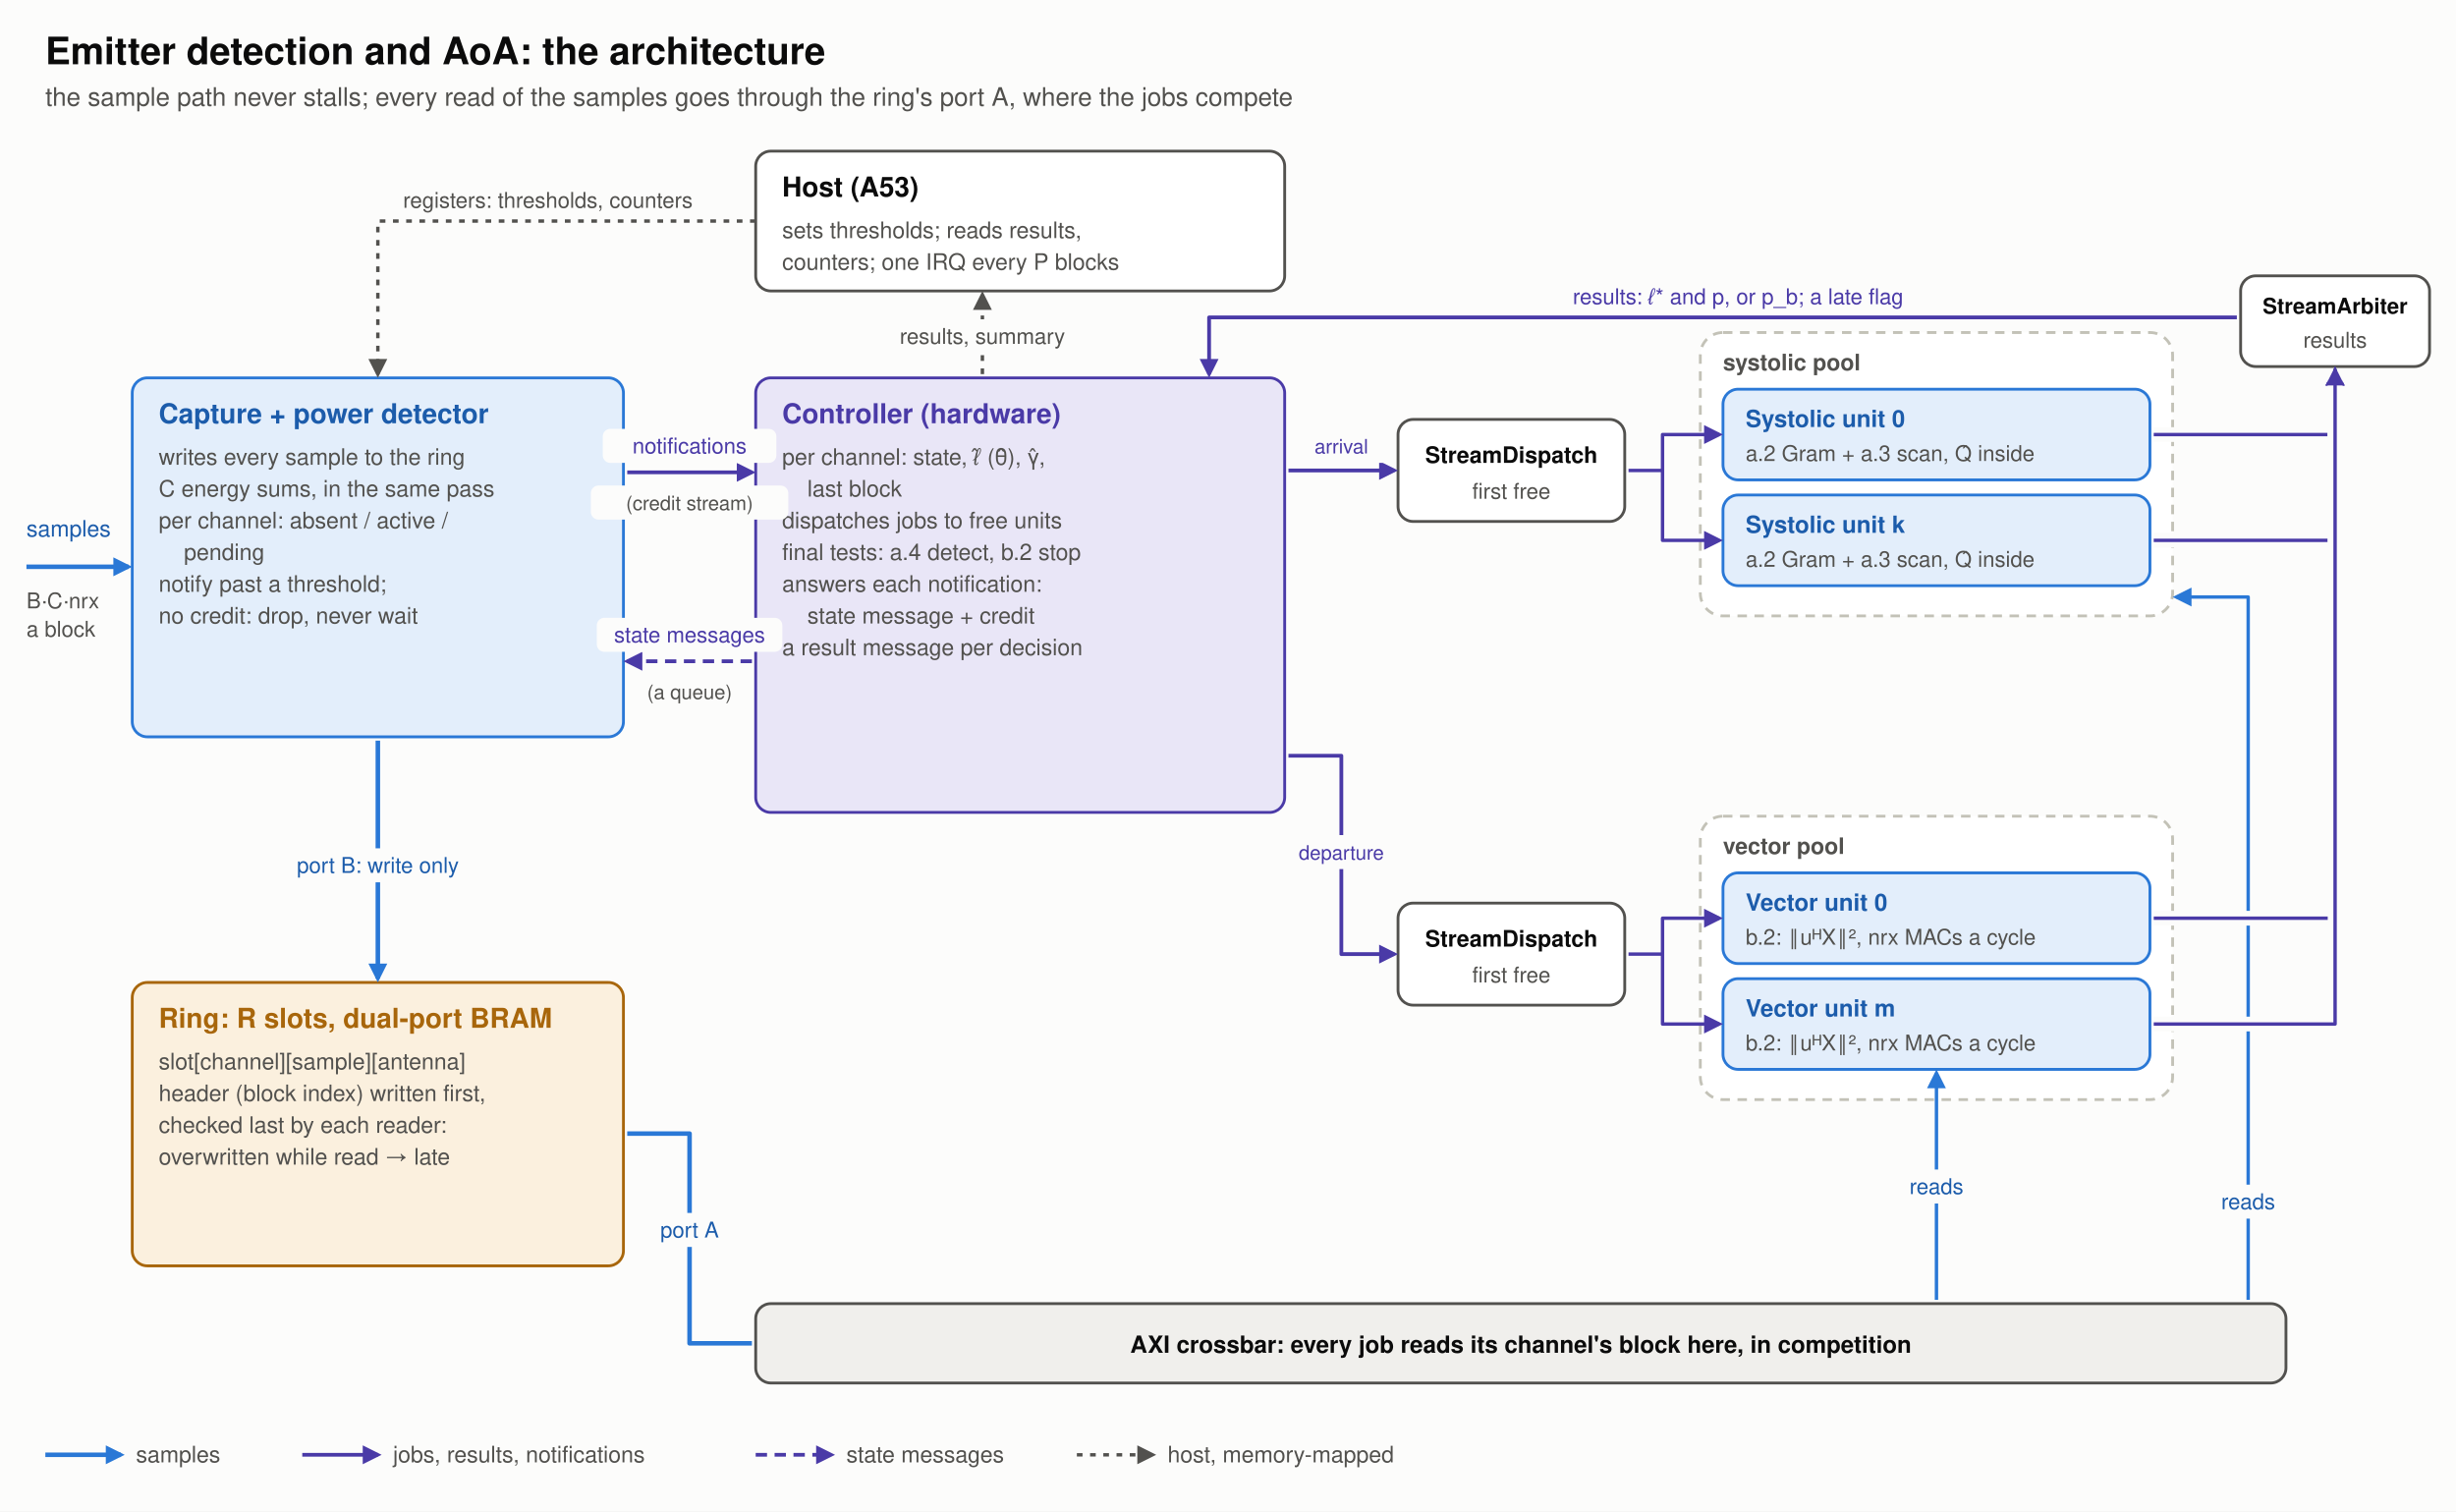
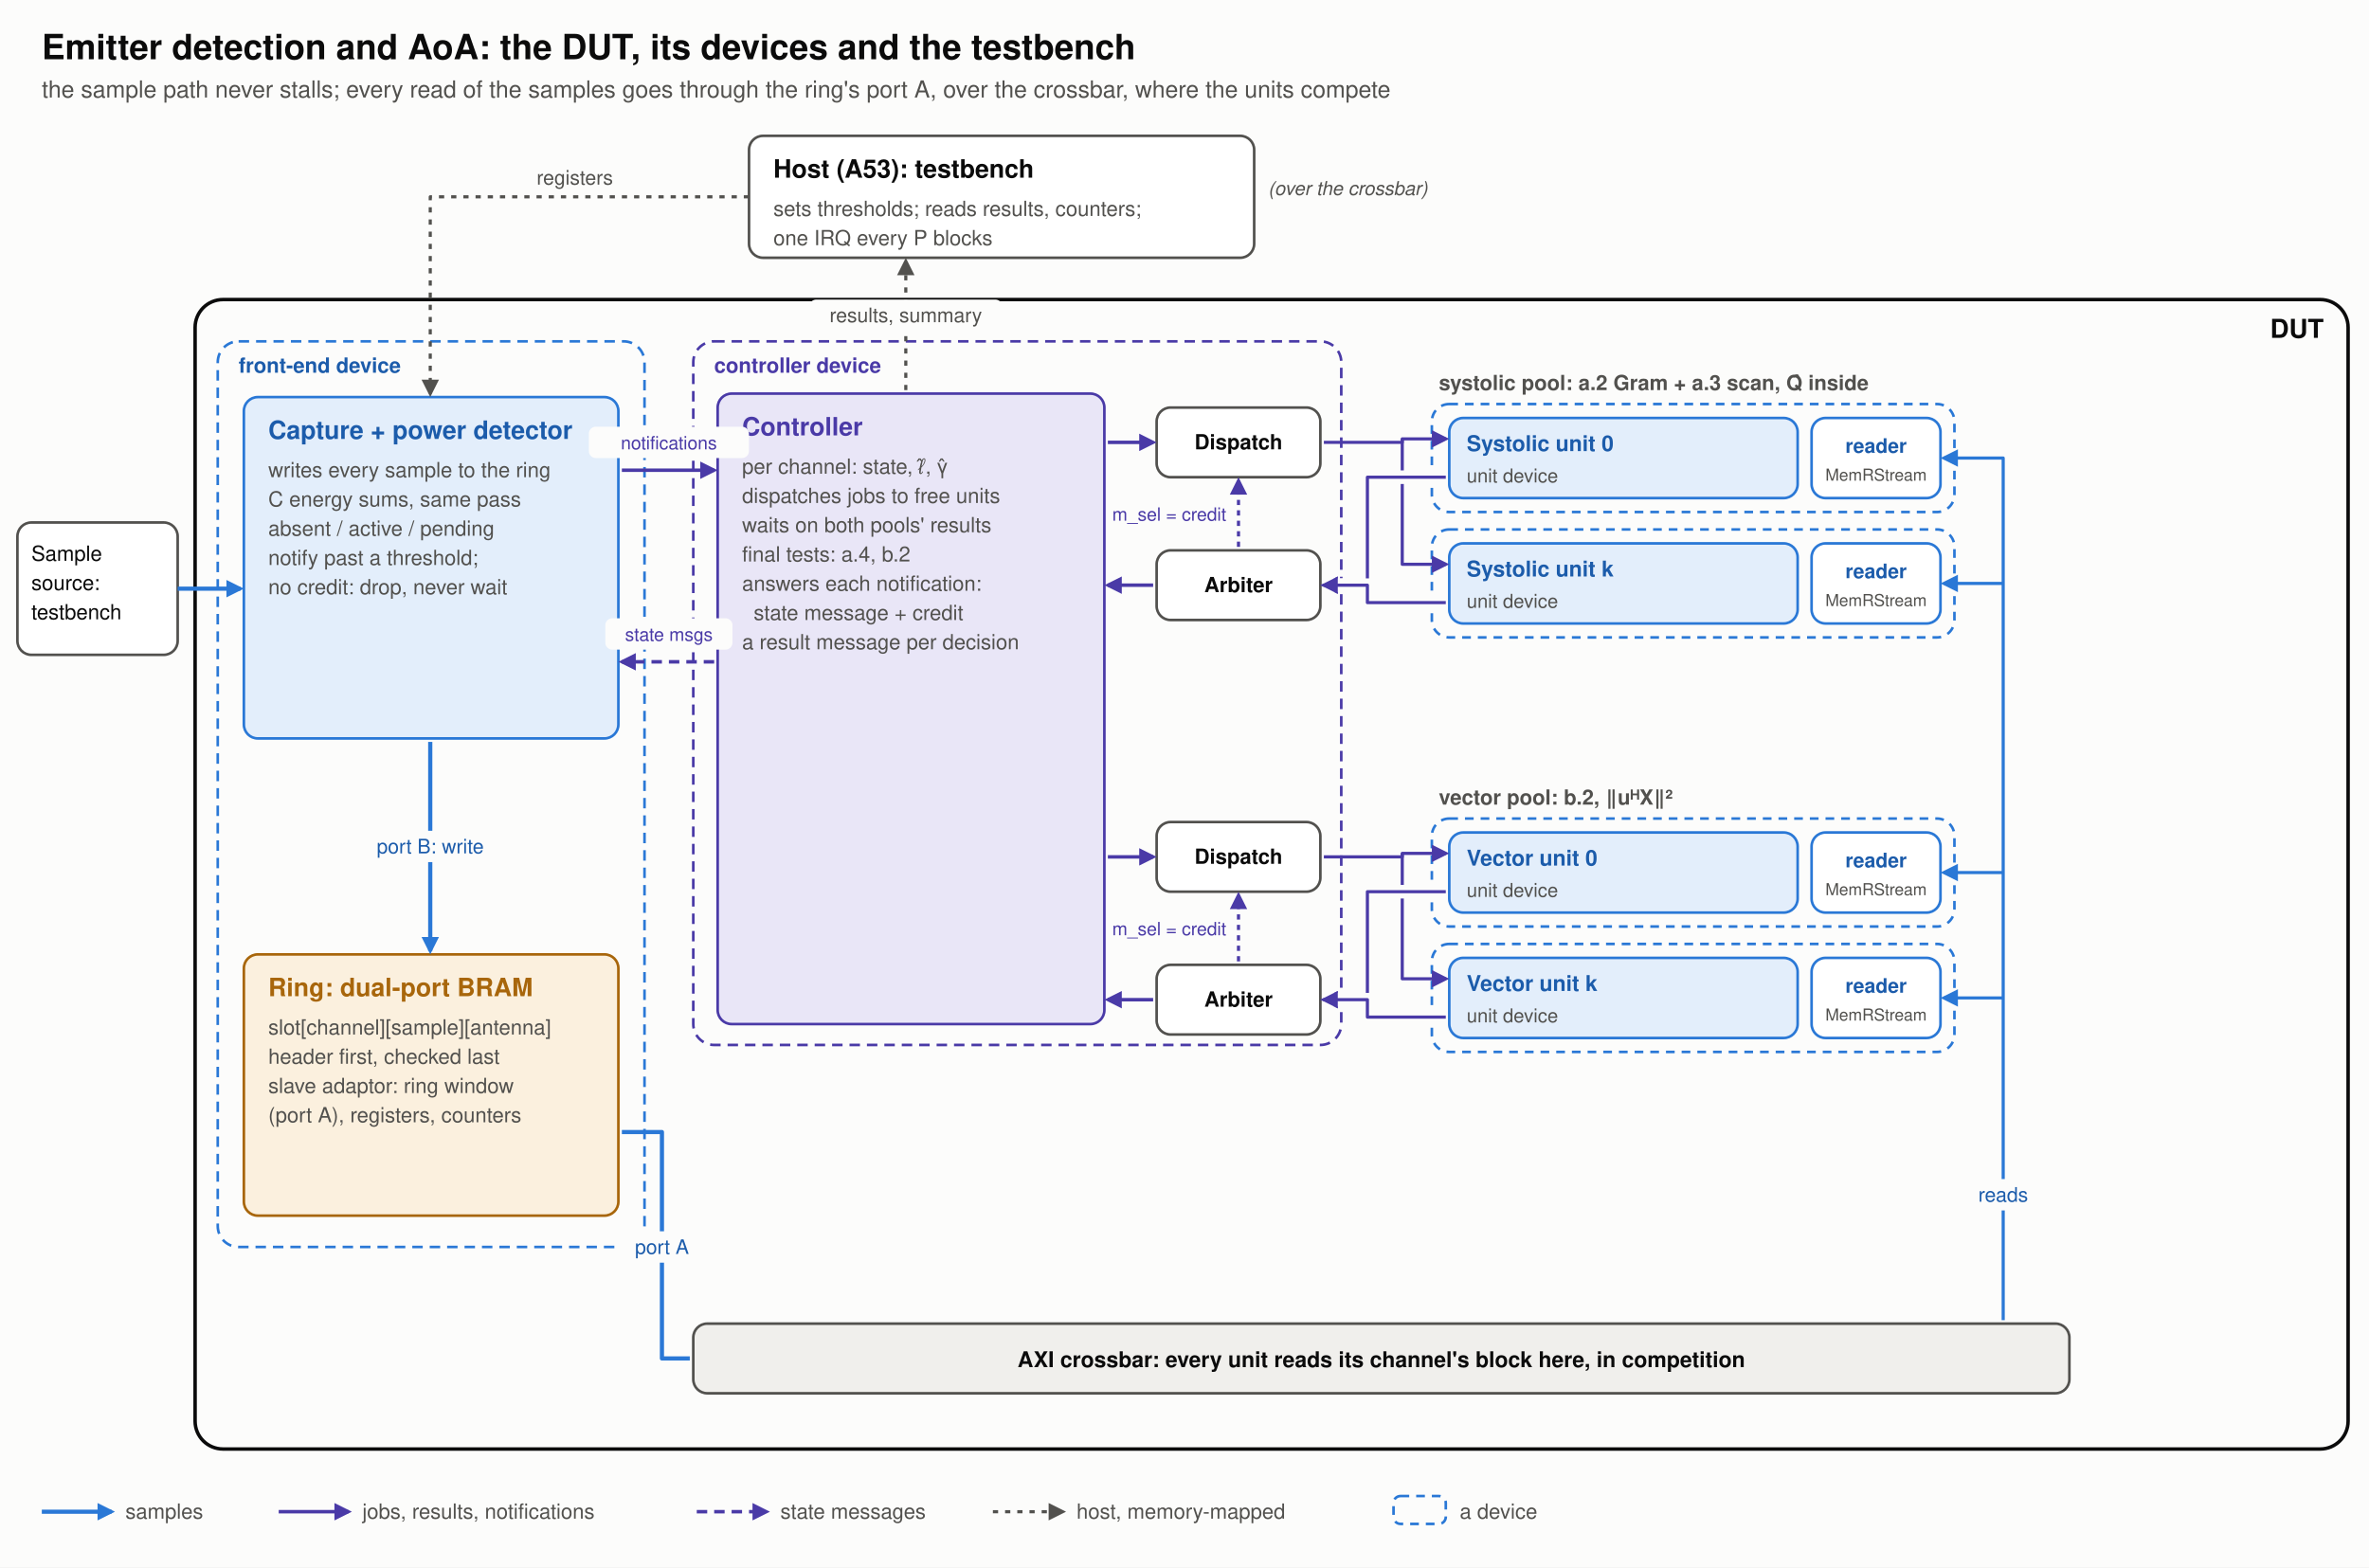
- <svg xmlns="http://www.w3.org/2000/svg" width="1300" height="800" viewBox="0 0 1300 800">
+ <svg xmlns="http://www.w3.org/2000/svg" width="1360" height="900" viewBox="0 0 1360 900">
  <defs>
    <marker id="ah2a78d6" viewBox="0 0 10 10" refX="8" refY="5" markerWidth="10" markerHeight="10" markerUnits="userSpaceOnUse" orient="auto-start-reverse">
      <path d="M0,0 L10,5 L0,10 z" fill="#2a78d6" />
    </marker>
    <marker id="ah4a3aa7" viewBox="0 0 10 10" refX="8" refY="5" markerWidth="10" markerHeight="10" markerUnits="userSpaceOnUse" orient="auto-start-reverse">
      <path d="M0,0 L10,5 L0,10 z" fill="#4a3aa7" />
    </marker>
    <marker id="ah52514e" viewBox="0 0 10 10" refX="8" refY="5" markerWidth="10" markerHeight="10" markerUnits="userSpaceOnUse" orient="auto-start-reverse">
      <path d="M0,0 L10,5 L0,10 z" fill="#52514e" />
    </marker>
  </defs>
-   <rect width="1300" height="800" fill="#fcfcfb" />
-   <text x="24" y="34" xml:space="preserve" font-family="Helvetica, Arial, 'DejaVu Sans', sans-serif" font-size="20" font-weight="bold" text-anchor="start" fill="#0b0b0b">Emitter detection and AoA: the architecture</text>
-   <text x="24" y="56" xml:space="preserve" font-family="Helvetica, Arial, 'DejaVu Sans', sans-serif" font-size="13.5" font-weight="normal" text-anchor="start" fill="#52514e">the sample path never stalls; every read of the samples goes through the ring's port A, where the jobs compete</text>
-   <rect x="400" y="80" width="280" height="74" rx="8" fill="#ffffff" stroke="#52514e" stroke-width="1.5" />
-   <text x="414" y="104" xml:space="preserve" font-family="Helvetica, Arial, 'DejaVu Sans', sans-serif" font-size="14.5" font-weight="bold" text-anchor="start" fill="#0b0b0b">Host (A53)</text>
-   <text x="414" y="126.0" xml:space="preserve" font-family="Helvetica, Arial, 'DejaVu Sans', sans-serif" font-size="12" font-weight="normal" text-anchor="start" fill="#52514e">sets thresholds; reads results,</text>
-   <text x="414" y="142.8" xml:space="preserve" font-family="Helvetica, Arial, 'DejaVu Sans', sans-serif" font-size="12" font-weight="normal" text-anchor="start" fill="#52514e">counters; one IRQ every P blocks</text>
-   <rect x="70" y="200" width="260" height="190" rx="8" fill="#e3eefb" stroke="#2a78d6" stroke-width="1.5" />
-   <text x="84" y="224" xml:space="preserve" font-family="Helvetica, Arial, 'DejaVu Sans', sans-serif" font-size="14.5" font-weight="bold" text-anchor="start" fill="#1c5cab">Capture + power detector</text>
-   <text x="84" y="246.0" xml:space="preserve" font-family="Helvetica, Arial, 'DejaVu Sans', sans-serif" font-size="12" font-weight="normal" text-anchor="start" fill="#52514e">writes every sample to the ring</text>
-   <text x="84" y="262.8" xml:space="preserve" font-family="Helvetica, Arial, 'DejaVu Sans', sans-serif" font-size="12" font-weight="normal" text-anchor="start" fill="#52514e">C energy sums, in the same pass</text>
-   <text x="84" y="279.6" xml:space="preserve" font-family="Helvetica, Arial, 'DejaVu Sans', sans-serif" font-size="12" font-weight="normal" text-anchor="start" fill="#52514e">per channel: absent / active /</text>
-   <text x="84" y="296.4" xml:space="preserve" font-family="Helvetica, Arial, 'DejaVu Sans', sans-serif" font-size="12" font-weight="normal" text-anchor="start" fill="#52514e">    pending</text>
-   <text x="84" y="313.2" xml:space="preserve" font-family="Helvetica, Arial, 'DejaVu Sans', sans-serif" font-size="12" font-weight="normal" text-anchor="start" fill="#52514e">notify past a threshold;</text>
-   <text x="84" y="330.0" xml:space="preserve" font-family="Helvetica, Arial, 'DejaVu Sans', sans-serif" font-size="12" font-weight="normal" text-anchor="start" fill="#52514e">no credit: drop, never wait</text>
-   <path d="M 14 300 L 68 300" fill="none" stroke="#2a78d6" stroke-width="2.4" marker-end="url(#ah2a78d6)" stroke-linejoin="round" />
-   <text x="14" y="284" xml:space="preserve" font-family="Helvetica, Arial, 'DejaVu Sans', sans-serif" font-size="12" font-weight="normal" text-anchor="start" fill="#1c5cab">samples</text>
-   <text x="14" y="322" xml:space="preserve" font-family="Helvetica, Arial, 'DejaVu Sans', sans-serif" font-size="11.5" font-weight="normal" text-anchor="start" fill="#52514e">B·C·nrx</text>
-   <text x="14" y="337" xml:space="preserve" font-family="Helvetica, Arial, 'DejaVu Sans', sans-serif" font-size="11.5" font-weight="normal" text-anchor="start" fill="#52514e">a block</text>
-   <rect x="70" y="520" width="260" height="150" rx="8" fill="#fbf0de" stroke="#a8660b" stroke-width="1.5" />
-   <text x="84" y="544" xml:space="preserve" font-family="Helvetica, Arial, 'DejaVu Sans', sans-serif" font-size="14.5" font-weight="bold" text-anchor="start" fill="#a8660b">Ring: R slots, dual-port BRAM</text>
-   <text x="84" y="566.0" xml:space="preserve" font-family="Helvetica, Arial, 'DejaVu Sans', sans-serif" font-size="12" font-weight="normal" text-anchor="start" fill="#52514e">slot[channel][sample][antenna]</text>
-   <text x="84" y="582.8" xml:space="preserve" font-family="Helvetica, Arial, 'DejaVu Sans', sans-serif" font-size="12" font-weight="normal" text-anchor="start" fill="#52514e">header (block index) written first,</text>
-   <text x="84" y="599.6" xml:space="preserve" font-family="Helvetica, Arial, 'DejaVu Sans', sans-serif" font-size="12" font-weight="normal" text-anchor="start" fill="#52514e">checked last by each reader:</text>
-   <text x="84" y="616.4" xml:space="preserve" font-family="Helvetica, Arial, 'DejaVu Sans', sans-serif" font-size="12" font-weight="normal" text-anchor="start" fill="#52514e">overwritten while read → late</text>
-   <path d="M 200 392 L 200 518" fill="none" stroke="#2a78d6" stroke-width="2.4" marker-end="url(#ah2a78d6)" stroke-linejoin="round" />
-   <rect x="138.3" y="449" width="123.4" height="18" rx="4" fill="#fcfcfb" stroke="#fcfcfb" stroke-width="0" />
-   <text x="200.0" y="462" xml:space="preserve" font-family="Helvetica, Arial, 'DejaVu Sans', sans-serif" font-size="11.5" font-weight="normal" text-anchor="middle" fill="#1c5cab">port B: write only</text>
-   <rect x="400" y="200" width="280" height="230" rx="8" fill="#e9e6f7" stroke="#4a3aa7" stroke-width="1.5" />
-   <text x="414" y="224" xml:space="preserve" font-family="Helvetica, Arial, 'DejaVu Sans', sans-serif" font-size="14.5" font-weight="bold" text-anchor="start" fill="#4a3aa7">Controller (hardware)</text>
-   <text x="414" y="246.0" xml:space="preserve" font-family="Helvetica, Arial, 'DejaVu Sans', sans-serif" font-size="12" font-weight="normal" text-anchor="start" fill="#52514e">per channel: state, ℓ̂ (θ̂), γ̂,</text>
-   <text x="414" y="262.8" xml:space="preserve" font-family="Helvetica, Arial, 'DejaVu Sans', sans-serif" font-size="12" font-weight="normal" text-anchor="start" fill="#52514e">    last block</text>
-   <text x="414" y="279.6" xml:space="preserve" font-family="Helvetica, Arial, 'DejaVu Sans', sans-serif" font-size="12" font-weight="normal" text-anchor="start" fill="#52514e">dispatches jobs to free units</text>
-   <text x="414" y="296.4" xml:space="preserve" font-family="Helvetica, Arial, 'DejaVu Sans', sans-serif" font-size="12" font-weight="normal" text-anchor="start" fill="#52514e">final tests: a.4 detect, b.2 stop</text>
-   <text x="414" y="313.2" xml:space="preserve" font-family="Helvetica, Arial, 'DejaVu Sans', sans-serif" font-size="12" font-weight="normal" text-anchor="start" fill="#52514e">answers each notification:</text>
-   <text x="414" y="330.0" xml:space="preserve" font-family="Helvetica, Arial, 'DejaVu Sans', sans-serif" font-size="12" font-weight="normal" text-anchor="start" fill="#52514e">    state message + credit</text>
-   <text x="414" y="346.8" xml:space="preserve" font-family="Helvetica, Arial, 'DejaVu Sans', sans-serif" font-size="12" font-weight="normal" text-anchor="start" fill="#52514e">a result message per decision</text>
-   <path d="M 332 250 L 398 250" fill="none" stroke="#4a3aa7" stroke-width="2" marker-end="url(#ah4a3aa7)" stroke-linejoin="round" />
-   <rect x="319.05" y="227" width="91.9" height="18" rx="4" fill="#fcfcfb" stroke="#fcfcfb" stroke-width="0" />
-   <text x="365.0" y="240" xml:space="preserve" font-family="Helvetica, Arial, 'DejaVu Sans', sans-serif" font-size="11.5" font-weight="normal" text-anchor="middle" fill="#4a3aa7">notifications</text>
-   <rect x="312.75" y="257" width="104.5" height="18" rx="4" fill="#fcfcfb" stroke="#fcfcfb" stroke-width="0" />
-   <text x="365.0" y="270" xml:space="preserve" font-family="Helvetica, Arial, 'DejaVu Sans', sans-serif" font-size="10.5" font-weight="normal" text-anchor="middle" fill="#52514e">(credit stream)</text>
-   <path d="M 398 350 L 332 350" fill="none" stroke="#4a3aa7" stroke-width="2" stroke-dasharray="6 4" marker-end="url(#ah4a3aa7)" stroke-linejoin="round" />
-   <rect x="315.9" y="327" width="98.2" height="18" rx="4" fill="#fcfcfb" stroke="#fcfcfb" stroke-width="0" />
-   <text x="365.0" y="340" xml:space="preserve" font-family="Helvetica, Arial, 'DejaVu Sans', sans-serif" font-size="11.5" font-weight="normal" text-anchor="middle" fill="#4a3aa7">state messages</text>
-   <rect x="331.65" y="357" width="66.7" height="18" rx="4" fill="#fcfcfb" stroke="#fcfcfb" stroke-width="0" />
-   <text x="365.0" y="370" xml:space="preserve" font-family="Helvetica, Arial, 'DejaVu Sans', sans-serif" font-size="10.5" font-weight="normal" text-anchor="middle" fill="#52514e">(a queue)</text>
-   <path d="M 400 117 L 200 117 L 200 198" fill="none" stroke="#52514e" stroke-width="1.8" stroke-dasharray="3 4" marker-end="url(#ah52514e)" stroke-linejoin="round" />
-   <rect x="187.35" y="97" width="205.3" height="18" rx="4" fill="#fcfcfb" stroke="#fcfcfb" stroke-width="0" />
-   <text x="290.0" y="110" xml:space="preserve" font-family="Helvetica, Arial, 'DejaVu Sans', sans-serif" font-size="11.5" font-weight="normal" text-anchor="middle" fill="#52514e">registers: thresholds, counters</text>
-   <path d="M 520 198 L 520 156" fill="none" stroke="#52514e" stroke-width="1.8" stroke-dasharray="3 4" marker-end="url(#ah52514e)" stroke-linejoin="round" />
-   <rect x="464.6" y="169" width="110.8" height="18" rx="4" fill="#fcfcfb" stroke="#fcfcfb" stroke-width="0" />
-   <text x="520.0" y="182" xml:space="preserve" font-family="Helvetica, Arial, 'DejaVu Sans', sans-serif" font-size="11.5" font-weight="normal" text-anchor="middle" fill="#52514e">results, summary</text>
-   <rect x="740" y="222" width="120" height="54" rx="8" fill="#ffffff" stroke="#52514e" stroke-width="1.5" />
-   <text x="800" y="245" xml:space="preserve" font-family="Helvetica, Arial, 'DejaVu Sans', sans-serif" font-size="12" font-weight="bold" text-anchor="middle" fill="#0b0b0b">StreamDispatch</text>
-   <text x="800" y="264" xml:space="preserve" font-family="Helvetica, Arial, 'DejaVu Sans', sans-serif" font-size="11.5" font-weight="normal" text-anchor="middle" fill="#52514e">first free</text>
-   <rect x="740" y="478" width="120" height="54" rx="8" fill="#ffffff" stroke="#52514e" stroke-width="1.5" />
-   <text x="800" y="501" xml:space="preserve" font-family="Helvetica, Arial, 'DejaVu Sans', sans-serif" font-size="12" font-weight="bold" text-anchor="middle" fill="#0b0b0b">StreamDispatch</text>
-   <text x="800" y="520" xml:space="preserve" font-family="Helvetica, Arial, 'DejaVu Sans', sans-serif" font-size="11.5" font-weight="normal" text-anchor="middle" fill="#52514e">first free</text>
-   <path d="M 682 249 L 738 249" fill="none" stroke="#4a3aa7" stroke-width="2" marker-end="url(#ah4a3aa7)" stroke-linejoin="round" />
-   <rect x="682.95" y="227" width="54.1" height="18" rx="4" fill="#fcfcfb" stroke="#fcfcfb" stroke-width="0" />
-   <text x="710.0" y="240" xml:space="preserve" font-family="Helvetica, Arial, 'DejaVu Sans', sans-serif" font-size="10.5" font-weight="normal" text-anchor="middle" fill="#4a3aa7">arrival</text>
-   <path d="M 682 400 L 710 400 L 710 505 L 738 505" fill="none" stroke="#4a3aa7" stroke-width="2" marker-end="url(#ah4a3aa7)" stroke-linejoin="round" />
-   <rect x="676.65" y="442" width="66.7" height="18" rx="4" fill="#fcfcfb" stroke="#fcfcfb" stroke-width="0" />
-   <text x="710.0" y="455" xml:space="preserve" font-family="Helvetica, Arial, 'DejaVu Sans', sans-serif" font-size="10.5" font-weight="normal" text-anchor="middle" fill="#4a3aa7">departure</text>
-   <rect x="900" y="176" width="250" height="150" rx="12" fill="#ffffff" stroke="#c3c2b7" stroke-width="1.5" stroke-dasharray="5 4" />
-   <text x="912" y="196" xml:space="preserve" font-family="Helvetica, Arial, 'DejaVu Sans', sans-serif" font-size="12" font-weight="bold" text-anchor="start" fill="#52514e">systolic pool</text>
-   <rect x="912" y="206" width="226" height="48" rx="8" fill="#e3eefb" stroke="#2a78d6" stroke-width="1.5" />
-   <text x="924" y="226" xml:space="preserve" font-family="Helvetica, Arial, 'DejaVu Sans', sans-serif" font-size="12.5" font-weight="bold" text-anchor="start" fill="#1c5cab">Systolic unit 0</text>
-   <text x="924" y="244" xml:space="preserve" font-family="Helvetica, Arial, 'DejaVu Sans', sans-serif" font-size="11.5" font-weight="normal" text-anchor="start" fill="#52514e">a.2 Gram + a.3 scan, Q̂ inside</text>
-   <rect x="912" y="262" width="226" height="48" rx="8" fill="#e3eefb" stroke="#2a78d6" stroke-width="1.5" />
-   <text x="924" y="282" xml:space="preserve" font-family="Helvetica, Arial, 'DejaVu Sans', sans-serif" font-size="12.5" font-weight="bold" text-anchor="start" fill="#1c5cab">Systolic unit k</text>
-   <text x="924" y="300" xml:space="preserve" font-family="Helvetica, Arial, 'DejaVu Sans', sans-serif" font-size="11.5" font-weight="normal" text-anchor="start" fill="#52514e">a.2 Gram + a.3 scan, Q̂ inside</text>
-   <path d="M 862 249 L 880 249 L 880 230 L 910 230" fill="none" stroke="#4a3aa7" stroke-width="1.8" marker-end="url(#ah4a3aa7)" stroke-linejoin="round" />
-   <path d="M 880 249 L 880 286 L 910 286" fill="none" stroke="#4a3aa7" stroke-width="1.8" marker-end="url(#ah4a3aa7)" stroke-linejoin="round" />
-   <rect x="900" y="432" width="250" height="150" rx="12" fill="#ffffff" stroke="#c3c2b7" stroke-width="1.5" stroke-dasharray="5 4" />
-   <text x="912" y="452" xml:space="preserve" font-family="Helvetica, Arial, 'DejaVu Sans', sans-serif" font-size="12" font-weight="bold" text-anchor="start" fill="#52514e">vector pool</text>
-   <rect x="912" y="462" width="226" height="48" rx="8" fill="#e3eefb" stroke="#2a78d6" stroke-width="1.5" />
-   <text x="924" y="482" xml:space="preserve" font-family="Helvetica, Arial, 'DejaVu Sans', sans-serif" font-size="12.5" font-weight="bold" text-anchor="start" fill="#1c5cab">Vector unit 0</text>
-   <text x="924" y="500" xml:space="preserve" font-family="Helvetica, Arial, 'DejaVu Sans', sans-serif" font-size="11.5" font-weight="normal" text-anchor="start" fill="#52514e">b.2: ‖uᴴX‖², nrx MACs a cycle</text>
-   <rect x="912" y="518" width="226" height="48" rx="8" fill="#e3eefb" stroke="#2a78d6" stroke-width="1.5" />
-   <text x="924" y="538" xml:space="preserve" font-family="Helvetica, Arial, 'DejaVu Sans', sans-serif" font-size="12.5" font-weight="bold" text-anchor="start" fill="#1c5cab">Vector unit m</text>
-   <text x="924" y="556" xml:space="preserve" font-family="Helvetica, Arial, 'DejaVu Sans', sans-serif" font-size="11.5" font-weight="normal" text-anchor="start" fill="#52514e">b.2: ‖uᴴX‖², nrx MACs a cycle</text>
-   <path d="M 862 505 L 880 505 L 880 486 L 910 486" fill="none" stroke="#4a3aa7" stroke-width="1.8" marker-end="url(#ah4a3aa7)" stroke-linejoin="round" />
-   <path d="M 880 505 L 880 542 L 910 542" fill="none" stroke="#4a3aa7" stroke-width="1.8" marker-end="url(#ah4a3aa7)" stroke-linejoin="round" />
-   <path d="M 1190 688 L 1190 316 L 1152 316" fill="none" stroke="#2a78d6" stroke-width="1.8" marker-end="url(#ah2a78d6)" stroke-linejoin="round" />
-   <rect x="1169.25" y="627" width="41.5" height="18" rx="4" fill="#fcfcfb" stroke="#fcfcfb" stroke-width="0" />
-   <text x="1190.0" y="640" xml:space="preserve" font-family="Helvetica, Arial, 'DejaVu Sans', sans-serif" font-size="11.5" font-weight="normal" text-anchor="middle" fill="#1c5cab">reads</text>
-   <rect x="1186" y="146" width="100" height="48" rx="8" fill="#ffffff" stroke="#52514e" stroke-width="1.5" />
-   <text x="1236" y="166" xml:space="preserve" font-family="Helvetica, Arial, 'DejaVu Sans', sans-serif" font-size="11.5" font-weight="bold" text-anchor="middle" fill="#0b0b0b">StreamArbiter</text>
-   <text x="1236" y="184" xml:space="preserve" font-family="Helvetica, Arial, 'DejaVu Sans', sans-serif" font-size="11.5" font-weight="normal" text-anchor="middle" fill="#52514e">results</text>
-   <path d="M 1140 230 L 1236 230 L 1236 196" fill="none" stroke="#fcfcfb" stroke-width="7.8" />
-   <path d="M 1140 230 L 1236 230 L 1236 196" fill="none" stroke="#4a3aa7" stroke-width="1.8" marker-end="url(#ah4a3aa7)" stroke-linejoin="round" />
-   <path d="M 1140 286 L 1236 286 L 1236 196" fill="none" stroke="#fcfcfb" stroke-width="7.8" />
-   <path d="M 1140 286 L 1236 286 L 1236 196" fill="none" stroke="#4a3aa7" stroke-width="1.8" marker-end="url(#ah4a3aa7)" stroke-linejoin="round" />
-   <path d="M 1140 486 L 1236 486 L 1236 196" fill="none" stroke="#fcfcfb" stroke-width="7.8" />
-   <path d="M 1140 486 L 1236 486 L 1236 196" fill="none" stroke="#4a3aa7" stroke-width="1.8" marker-end="url(#ah4a3aa7)" stroke-linejoin="round" />
-   <path d="M 1140 542 L 1236 542 L 1236 196" fill="none" stroke="#fcfcfb" stroke-width="7.8" />
-   <path d="M 1140 542 L 1236 542 L 1236 196" fill="none" stroke="#4a3aa7" stroke-width="1.8" marker-end="url(#ah4a3aa7)" stroke-linejoin="round" />
-   <path d="M 1184 168 L 640 168 L 640 198" fill="none" stroke="#4a3aa7" stroke-width="2" marker-end="url(#ah4a3aa7)" stroke-linejoin="round" />
-   <rect x="795.3" y="148" width="249.4" height="18" rx="4" fill="#fcfcfb" stroke="#fcfcfb" stroke-width="0" />
-   <text x="920.0" y="161" xml:space="preserve" font-family="Helvetica, Arial, 'DejaVu Sans', sans-serif" font-size="11.5" font-weight="normal" text-anchor="middle" fill="#4a3aa7">results: ℓ* and p, or p_b; a late flag</text>
-   <rect x="400" y="690" width="810" height="42" rx="8" fill="#f0efec" stroke="#52514e" stroke-width="1.5" />
-   <text x="805" y="716" xml:space="preserve" font-family="Helvetica, Arial, 'DejaVu Sans', sans-serif" font-size="12.5" font-weight="bold" text-anchor="middle" fill="#0b0b0b">AXI crossbar: every job reads its channel's block here, in competition</text>
-   <path d="M 398 711 L 365 711 L 365 600 L 332 600" fill="none" stroke="#2a78d6" stroke-width="2.4" stroke-linejoin="round" />
-   <rect x="341.1" y="642" width="47.8" height="18" rx="4" fill="#fcfcfb" stroke="#fcfcfb" stroke-width="0" />
-   <text x="365.0" y="655" xml:space="preserve" font-family="Helvetica, Arial, 'DejaVu Sans', sans-serif" font-size="11.5" font-weight="normal" text-anchor="middle" fill="#1c5cab">port A</text>
-   <path d="M 1025 688 L 1025 568" fill="none" stroke="#2a78d6" stroke-width="1.8" marker-end="url(#ah2a78d6)" stroke-linejoin="round" />
-   <rect x="1004.25" y="619" width="41.5" height="18" rx="4" fill="#fcfcfb" stroke="#fcfcfb" stroke-width="0" />
-   <text x="1025.0" y="632" xml:space="preserve" font-family="Helvetica, Arial, 'DejaVu Sans', sans-serif" font-size="11.5" font-weight="normal" text-anchor="middle" fill="#1c5cab">reads</text>
-   <path d="M 24 770 L 64 770" fill="none" stroke="#2a78d6" stroke-width="2.4" marker-end="url(#ah2a78d6)" stroke-linejoin="round" />
-   <text x="72" y="774" xml:space="preserve" font-family="Helvetica, Arial, 'DejaVu Sans', sans-serif" font-size="12" font-weight="normal" text-anchor="start" fill="#52514e">samples</text>
-   <path d="M 160 770 L 200 770" fill="none" stroke="#4a3aa7" stroke-width="2" marker-end="url(#ah4a3aa7)" stroke-linejoin="round" />
-   <text x="208" y="774" xml:space="preserve" font-family="Helvetica, Arial, 'DejaVu Sans', sans-serif" font-size="12" font-weight="normal" text-anchor="start" fill="#52514e">jobs, results, notifications</text>
-   <path d="M 400 770 L 440 770" fill="none" stroke="#4a3aa7" stroke-width="2" stroke-dasharray="6 4" marker-end="url(#ah4a3aa7)" stroke-linejoin="round" />
-   <text x="448" y="774" xml:space="preserve" font-family="Helvetica, Arial, 'DejaVu Sans', sans-serif" font-size="12" font-weight="normal" text-anchor="start" fill="#52514e">state messages</text>
-   <path d="M 570 770 L 610 770" fill="none" stroke="#52514e" stroke-width="1.8" stroke-dasharray="3 4" marker-end="url(#ah52514e)" stroke-linejoin="round" />
-   <text x="618" y="774" xml:space="preserve" font-family="Helvetica, Arial, 'DejaVu Sans', sans-serif" font-size="12" font-weight="normal" text-anchor="start" fill="#52514e">host, memory-mapped</text>
+   <rect width="1360" height="900" fill="#fcfcfb" />
+   <text x="24" y="34" xml:space="preserve" font-family="Helvetica, Arial, 'DejaVu Sans', sans-serif" font-size="20" font-weight="bold" text-anchor="start" fill="#0b0b0b">Emitter detection and AoA: the DUT, its devices and the testbench</text>
+   <text x="24" y="56" xml:space="preserve" font-family="Helvetica, Arial, 'DejaVu Sans', sans-serif" font-size="13.5" font-weight="normal" text-anchor="start" fill="#52514e">the sample path never stalls; every read of the samples goes through the ring's port A, over the crossbar, where the units compete</text>
+   <rect x="430" y="78" width="290" height="70" rx="8" fill="#ffffff" stroke="#52514e" stroke-width="1.5" />
+   <text x="444" y="102" xml:space="preserve" font-family="Helvetica, Arial, 'DejaVu Sans', sans-serif" font-size="14.5" font-weight="bold" text-anchor="start" fill="#0b0b0b">Host (A53): testbench</text>
+   <text x="444" y="124.0" xml:space="preserve" font-family="Helvetica, Arial, 'DejaVu Sans', sans-serif" font-size="12" font-weight="normal" text-anchor="start" fill="#52514e">sets thresholds; reads results, counters;</text>
+   <text x="444" y="140.8" xml:space="preserve" font-family="Helvetica, Arial, 'DejaVu Sans', sans-serif" font-size="12" font-weight="normal" text-anchor="start" fill="#52514e">one IRQ every P blocks</text>
+   <rect x="10" y="300" width="92" height="76" rx="8" fill="#ffffff" stroke="#52514e" stroke-width="1.5" />
+   <text x="18" y="322.0" xml:space="preserve" font-family="Helvetica, Arial, 'DejaVu Sans', sans-serif" font-size="12" font-weight="normal" text-anchor="start" fill="#0b0b0b">Sample</text>
+   <text x="18" y="338.8" xml:space="preserve" font-family="Helvetica, Arial, 'DejaVu Sans', sans-serif" font-size="12" font-weight="normal" text-anchor="start" fill="#0b0b0b">source:</text>
+   <text x="18" y="355.6" xml:space="preserve" font-family="Helvetica, Arial, 'DejaVu Sans', sans-serif" font-size="12" font-weight="normal" text-anchor="start" fill="#0b0b0b">testbench</text>
+   <rect x="112" y="172" width="1236" height="660" rx="16" fill="none" stroke="#0b0b0b" stroke-width="2.0" />
+   <text x="1334" y="194" xml:space="preserve" font-family="Helvetica, Arial, 'DejaVu Sans', sans-serif" font-size="15" font-weight="bold" text-anchor="end" fill="#0b0b0b">DUT</text>
+   <rect x="125" y="196" width="245" height="520" rx="12" fill="none" stroke="#2a78d6" stroke-width="1.5" stroke-dasharray="6 4" />
+   <text x="137" y="214" xml:space="preserve" font-family="Helvetica, Arial, 'DejaVu Sans', sans-serif" font-size="12" font-weight="bold" text-anchor="start" fill="#1c5cab">front-end device</text>
+   <rect x="140" y="228" width="215" height="196" rx="8" fill="#e3eefb" stroke="#2a78d6" stroke-width="1.5" />
+   <text x="154" y="252" xml:space="preserve" font-family="Helvetica, Arial, 'DejaVu Sans', sans-serif" font-size="14.5" font-weight="bold" text-anchor="start" fill="#1c5cab">Capture + power detector</text>
+   <text x="154" y="274.0" xml:space="preserve" font-family="Helvetica, Arial, 'DejaVu Sans', sans-serif" font-size="12" font-weight="normal" text-anchor="start" fill="#52514e">writes every sample to the ring</text>
+   <text x="154" y="290.8" xml:space="preserve" font-family="Helvetica, Arial, 'DejaVu Sans', sans-serif" font-size="12" font-weight="normal" text-anchor="start" fill="#52514e">C energy sums, same pass</text>
+   <text x="154" y="307.6" xml:space="preserve" font-family="Helvetica, Arial, 'DejaVu Sans', sans-serif" font-size="12" font-weight="normal" text-anchor="start" fill="#52514e">absent / active / pending</text>
+   <text x="154" y="324.4" xml:space="preserve" font-family="Helvetica, Arial, 'DejaVu Sans', sans-serif" font-size="12" font-weight="normal" text-anchor="start" fill="#52514e">notify past a threshold;</text>
+   <text x="154" y="341.2" xml:space="preserve" font-family="Helvetica, Arial, 'DejaVu Sans', sans-serif" font-size="12" font-weight="normal" text-anchor="start" fill="#52514e">no credit: drop, never wait</text>
+   <rect x="140" y="548" width="215" height="150" rx="8" fill="#fbf0de" stroke="#a8660b" stroke-width="1.5" />
+   <text x="154" y="572" xml:space="preserve" font-family="Helvetica, Arial, 'DejaVu Sans', sans-serif" font-size="14.5" font-weight="bold" text-anchor="start" fill="#a8660b">Ring: dual-port BRAM</text>
+   <text x="154" y="594.0" xml:space="preserve" font-family="Helvetica, Arial, 'DejaVu Sans', sans-serif" font-size="12" font-weight="normal" text-anchor="start" fill="#52514e">slot[channel][sample][antenna]</text>
+   <text x="154" y="610.8" xml:space="preserve" font-family="Helvetica, Arial, 'DejaVu Sans', sans-serif" font-size="12" font-weight="normal" text-anchor="start" fill="#52514e">header first, checked last</text>
+   <text x="154" y="627.6" xml:space="preserve" font-family="Helvetica, Arial, 'DejaVu Sans', sans-serif" font-size="12" font-weight="normal" text-anchor="start" fill="#52514e">slave adaptor: ring window</text>
+   <text x="154" y="644.4" xml:space="preserve" font-family="Helvetica, Arial, 'DejaVu Sans', sans-serif" font-size="12" font-weight="normal" text-anchor="start" fill="#52514e">(port A), registers, counters</text>
+   <path d="M 102 338 L 138 338" fill="none" stroke="#2a78d6" stroke-width="2.4" marker-end="url(#ah2a78d6)" stroke-linejoin="round" />
+   <path d="M 247 426 L 247 546" fill="none" stroke="#2a78d6" stroke-width="2.4" marker-end="url(#ah2a78d6)" stroke-linejoin="round" />
+   <rect x="201.05" y="477" width="91.9" height="18" rx="4" fill="#fcfcfb" stroke="#fcfcfb" stroke-width="0" />
+   <text x="247.0" y="490" xml:space="preserve" font-family="Helvetica, Arial, 'DejaVu Sans', sans-serif" font-size="11.5" font-weight="normal" text-anchor="middle" fill="#1c5cab">port B: write</text>
+   <rect x="398" y="196" width="372" height="404" rx="12" fill="none" stroke="#4a3aa7" stroke-width="1.5" stroke-dasharray="6 4" />
+   <text x="410" y="214" xml:space="preserve" font-family="Helvetica, Arial, 'DejaVu Sans', sans-serif" font-size="12" font-weight="bold" text-anchor="start" fill="#4a3aa7">controller device</text>
+   <rect x="412" y="226" width="222" height="362" rx="8" fill="#e9e6f7" stroke="#4a3aa7" stroke-width="1.5" />
+   <text x="426" y="250" xml:space="preserve" font-family="Helvetica, Arial, 'DejaVu Sans', sans-serif" font-size="14.5" font-weight="bold" text-anchor="start" fill="#4a3aa7">Controller</text>
+   <text x="426" y="272.0" xml:space="preserve" font-family="Helvetica, Arial, 'DejaVu Sans', sans-serif" font-size="12" font-weight="normal" text-anchor="start" fill="#52514e">per channel: state, ℓ̂, γ̂</text>
+   <text x="426" y="288.8" xml:space="preserve" font-family="Helvetica, Arial, 'DejaVu Sans', sans-serif" font-size="12" font-weight="normal" text-anchor="start" fill="#52514e">dispatches jobs to free units</text>
+   <text x="426" y="305.6" xml:space="preserve" font-family="Helvetica, Arial, 'DejaVu Sans', sans-serif" font-size="12" font-weight="normal" text-anchor="start" fill="#52514e">waits on both pools' results</text>
+   <text x="426" y="322.4" xml:space="preserve" font-family="Helvetica, Arial, 'DejaVu Sans', sans-serif" font-size="12" font-weight="normal" text-anchor="start" fill="#52514e">final tests: a.4, b.2</text>
+   <text x="426" y="339.2" xml:space="preserve" font-family="Helvetica, Arial, 'DejaVu Sans', sans-serif" font-size="12" font-weight="normal" text-anchor="start" fill="#52514e">answers each notification:</text>
+   <text x="426" y="356.0" xml:space="preserve" font-family="Helvetica, Arial, 'DejaVu Sans', sans-serif" font-size="12" font-weight="normal" text-anchor="start" fill="#52514e">  state message + credit</text>
+   <text x="426" y="372.8" xml:space="preserve" font-family="Helvetica, Arial, 'DejaVu Sans', sans-serif" font-size="12" font-weight="normal" text-anchor="start" fill="#52514e">a result message per decision</text>
+   <path d="M 357 270 L 410 270" fill="none" stroke="#4a3aa7" stroke-width="2" marker-end="url(#ah4a3aa7)" stroke-linejoin="round" />
+   <rect x="338.05" y="245" width="91.9" height="18" rx="4" fill="#fcfcfb" stroke="#fcfcfb" stroke-width="0" />
+   <text x="384.0" y="258" xml:space="preserve" font-family="Helvetica, Arial, 'DejaVu Sans', sans-serif" font-size="10.5" font-weight="normal" text-anchor="middle" fill="#4a3aa7">notifications</text>
+   <path d="M 410 380 L 357 380" fill="none" stroke="#4a3aa7" stroke-width="2" stroke-dasharray="6 4" marker-end="url(#ah4a3aa7)" stroke-linejoin="round" />
+   <rect x="347.5" y="355" width="73.0" height="18" rx="4" fill="#fcfcfb" stroke="#fcfcfb" stroke-width="0" />
+   <text x="384.0" y="368" xml:space="preserve" font-family="Helvetica, Arial, 'DejaVu Sans', sans-serif" font-size="10.5" font-weight="normal" text-anchor="middle" fill="#4a3aa7">state msgs</text>
+   <rect x="664" y="234" width="94" height="40" rx="8" fill="#ffffff" stroke="#52514e" stroke-width="1.5" />
+   <text x="711" y="258" xml:space="preserve" font-family="Helvetica, Arial, 'DejaVu Sans', sans-serif" font-size="12" font-weight="bold" text-anchor="middle" fill="#0b0b0b">Dispatch</text>
+   <rect x="664" y="316" width="94" height="40" rx="8" fill="#ffffff" stroke="#52514e" stroke-width="1.5" />
+   <text x="711" y="340" xml:space="preserve" font-family="Helvetica, Arial, 'DejaVu Sans', sans-serif" font-size="12" font-weight="bold" text-anchor="middle" fill="#0b0b0b">Arbiter</text>
+   <path d="M 636 254 L 662 254" fill="none" stroke="#4a3aa7" stroke-width="2" marker-end="url(#ah4a3aa7)" stroke-linejoin="round" />
+   <path d="M 662 336 L 636 336" fill="none" stroke="#4a3aa7" stroke-width="2" marker-end="url(#ah4a3aa7)" stroke-linejoin="round" />
+   <path d="M 711 314 L 711 276" fill="none" stroke="#4a3aa7" stroke-width="1.8" stroke-dasharray="3 3" marker-end="url(#ah4a3aa7)" stroke-linejoin="round" />
+   <text x="704" y="299.0" xml:space="preserve" font-family="Helvetica, Arial, 'DejaVu Sans', sans-serif" font-size="10.5" font-weight="normal" text-anchor="end" fill="#4a3aa7">m_sel = credit</text>
+   <text x="826" y="224" xml:space="preserve" font-family="Helvetica, Arial, 'DejaVu Sans', sans-serif" font-size="12" font-weight="bold" text-anchor="start" fill="#52514e">systolic pool: a.2 Gram + a.3 scan, Q̂ inside</text>
+   <rect x="822" y="232" width="300" height="62" rx="10" fill="none" stroke="#2a78d6" stroke-width="1.5" stroke-dasharray="5 4" />
+   <rect x="832" y="240" width="200" height="46" rx="8" fill="#e3eefb" stroke="#2a78d6" stroke-width="1.5" />
+   <text x="842" y="259" xml:space="preserve" font-family="Helvetica, Arial, 'DejaVu Sans', sans-serif" font-size="12.5" font-weight="bold" text-anchor="start" fill="#1c5cab">Systolic unit 0</text>
+   <text x="842" y="277" xml:space="preserve" font-family="Helvetica, Arial, 'DejaVu Sans', sans-serif" font-size="11" font-weight="normal" text-anchor="start" fill="#52514e">unit device</text>
+   <rect x="1040" y="240" width="74" height="46" rx="8" fill="#ffffff" stroke="#2a78d6" stroke-width="1.5" />
+   <text x="1077" y="260" xml:space="preserve" font-family="Helvetica, Arial, 'DejaVu Sans', sans-serif" font-size="11.5" font-weight="bold" text-anchor="middle" fill="#1c5cab">reader</text>
+   <text x="1077" y="276" xml:space="preserve" font-family="Helvetica, Arial, 'DejaVu Sans', sans-serif" font-size="9.5" font-weight="normal" text-anchor="middle" fill="#52514e">MemRStream</text>
+   <rect x="822" y="304" width="300" height="62" rx="10" fill="none" stroke="#2a78d6" stroke-width="1.5" stroke-dasharray="5 4" />
+   <rect x="832" y="312" width="200" height="46" rx="8" fill="#e3eefb" stroke="#2a78d6" stroke-width="1.5" />
+   <text x="842" y="331" xml:space="preserve" font-family="Helvetica, Arial, 'DejaVu Sans', sans-serif" font-size="12.5" font-weight="bold" text-anchor="start" fill="#1c5cab">Systolic unit k</text>
+   <text x="842" y="349" xml:space="preserve" font-family="Helvetica, Arial, 'DejaVu Sans', sans-serif" font-size="11" font-weight="normal" text-anchor="start" fill="#52514e">unit device</text>
+   <rect x="1040" y="312" width="74" height="46" rx="8" fill="#ffffff" stroke="#2a78d6" stroke-width="1.5" />
+   <text x="1077" y="332" xml:space="preserve" font-family="Helvetica, Arial, 'DejaVu Sans', sans-serif" font-size="11.5" font-weight="bold" text-anchor="middle" fill="#1c5cab">reader</text>
+   <text x="1077" y="348" xml:space="preserve" font-family="Helvetica, Arial, 'DejaVu Sans', sans-serif" font-size="9.5" font-weight="normal" text-anchor="middle" fill="#52514e">MemRStream</text>
+   <path d="M 760 254 L 805 254 L 805 252 L 830 252" fill="none" stroke="#4a3aa7" stroke-width="1.8" marker-end="url(#ah4a3aa7)" stroke-linejoin="round" />
+   <path d="M 805 252 L 805 324 L 830 324" fill="none" stroke="#4a3aa7" stroke-width="1.8" marker-end="url(#ah4a3aa7)" stroke-linejoin="round" />
+   <path d="M 830 274 L 785 274 L 785 336 L 760 336" fill="none" stroke="#fcfcfb" stroke-width="7.8" />
+   <path d="M 830 274 L 785 274 L 785 336 L 760 336" fill="none" stroke="#4a3aa7" stroke-width="1.8" marker-end="url(#ah4a3aa7)" stroke-linejoin="round" />
+   <path d="M 830 346 L 785 346 L 785 336 L 760 336" fill="none" stroke="#fcfcfb" stroke-width="7.8" />
+   <path d="M 830 346 L 785 346 L 785 336 L 760 336" fill="none" stroke="#4a3aa7" stroke-width="1.8" marker-end="url(#ah4a3aa7)" stroke-linejoin="round" />
+   <rect x="664" y="472" width="94" height="40" rx="8" fill="#ffffff" stroke="#52514e" stroke-width="1.5" />
+   <text x="711" y="496" xml:space="preserve" font-family="Helvetica, Arial, 'DejaVu Sans', sans-serif" font-size="12" font-weight="bold" text-anchor="middle" fill="#0b0b0b">Dispatch</text>
+   <rect x="664" y="554" width="94" height="40" rx="8" fill="#ffffff" stroke="#52514e" stroke-width="1.5" />
+   <text x="711" y="578" xml:space="preserve" font-family="Helvetica, Arial, 'DejaVu Sans', sans-serif" font-size="12" font-weight="bold" text-anchor="middle" fill="#0b0b0b">Arbiter</text>
+   <path d="M 636 492 L 662 492" fill="none" stroke="#4a3aa7" stroke-width="2" marker-end="url(#ah4a3aa7)" stroke-linejoin="round" />
+   <path d="M 662 574 L 636 574" fill="none" stroke="#4a3aa7" stroke-width="2" marker-end="url(#ah4a3aa7)" stroke-linejoin="round" />
+   <path d="M 711 552 L 711 514" fill="none" stroke="#4a3aa7" stroke-width="1.8" stroke-dasharray="3 3" marker-end="url(#ah4a3aa7)" stroke-linejoin="round" />
+   <text x="704" y="537.0" xml:space="preserve" font-family="Helvetica, Arial, 'DejaVu Sans', sans-serif" font-size="10.5" font-weight="normal" text-anchor="end" fill="#4a3aa7">m_sel = credit</text>
+   <text x="826" y="462" xml:space="preserve" font-family="Helvetica, Arial, 'DejaVu Sans', sans-serif" font-size="12" font-weight="bold" text-anchor="start" fill="#52514e">vector pool: b.2, ‖uᴴX‖²</text>
+   <rect x="822" y="470" width="300" height="62" rx="10" fill="none" stroke="#2a78d6" stroke-width="1.5" stroke-dasharray="5 4" />
+   <rect x="832" y="478" width="200" height="46" rx="8" fill="#e3eefb" stroke="#2a78d6" stroke-width="1.5" />
+   <text x="842" y="497" xml:space="preserve" font-family="Helvetica, Arial, 'DejaVu Sans', sans-serif" font-size="12.5" font-weight="bold" text-anchor="start" fill="#1c5cab">Vector unit 0</text>
+   <text x="842" y="515" xml:space="preserve" font-family="Helvetica, Arial, 'DejaVu Sans', sans-serif" font-size="11" font-weight="normal" text-anchor="start" fill="#52514e">unit device</text>
+   <rect x="1040" y="478" width="74" height="46" rx="8" fill="#ffffff" stroke="#2a78d6" stroke-width="1.5" />
+   <text x="1077" y="498" xml:space="preserve" font-family="Helvetica, Arial, 'DejaVu Sans', sans-serif" font-size="11.5" font-weight="bold" text-anchor="middle" fill="#1c5cab">reader</text>
+   <text x="1077" y="514" xml:space="preserve" font-family="Helvetica, Arial, 'DejaVu Sans', sans-serif" font-size="9.5" font-weight="normal" text-anchor="middle" fill="#52514e">MemRStream</text>
+   <rect x="822" y="542" width="300" height="62" rx="10" fill="none" stroke="#2a78d6" stroke-width="1.5" stroke-dasharray="5 4" />
+   <rect x="832" y="550" width="200" height="46" rx="8" fill="#e3eefb" stroke="#2a78d6" stroke-width="1.5" />
+   <text x="842" y="569" xml:space="preserve" font-family="Helvetica, Arial, 'DejaVu Sans', sans-serif" font-size="12.5" font-weight="bold" text-anchor="start" fill="#1c5cab">Vector unit k</text>
+   <text x="842" y="587" xml:space="preserve" font-family="Helvetica, Arial, 'DejaVu Sans', sans-serif" font-size="11" font-weight="normal" text-anchor="start" fill="#52514e">unit device</text>
+   <rect x="1040" y="550" width="74" height="46" rx="8" fill="#ffffff" stroke="#2a78d6" stroke-width="1.5" />
+   <text x="1077" y="570" xml:space="preserve" font-family="Helvetica, Arial, 'DejaVu Sans', sans-serif" font-size="11.5" font-weight="bold" text-anchor="middle" fill="#1c5cab">reader</text>
+   <text x="1077" y="586" xml:space="preserve" font-family="Helvetica, Arial, 'DejaVu Sans', sans-serif" font-size="9.5" font-weight="normal" text-anchor="middle" fill="#52514e">MemRStream</text>
+   <path d="M 760 492 L 805 492 L 805 490 L 830 490" fill="none" stroke="#4a3aa7" stroke-width="1.8" marker-end="url(#ah4a3aa7)" stroke-linejoin="round" />
+   <path d="M 805 490 L 805 562 L 830 562" fill="none" stroke="#4a3aa7" stroke-width="1.8" marker-end="url(#ah4a3aa7)" stroke-linejoin="round" />
+   <path d="M 830 512 L 785 512 L 785 574 L 760 574" fill="none" stroke="#fcfcfb" stroke-width="7.8" />
+   <path d="M 830 512 L 785 512 L 785 574 L 760 574" fill="none" stroke="#4a3aa7" stroke-width="1.8" marker-end="url(#ah4a3aa7)" stroke-linejoin="round" />
+   <path d="M 830 584 L 785 584 L 785 574 L 760 574" fill="none" stroke="#fcfcfb" stroke-width="7.8" />
+   <path d="M 830 584 L 785 584 L 785 574 L 760 574" fill="none" stroke="#4a3aa7" stroke-width="1.8" marker-end="url(#ah4a3aa7)" stroke-linejoin="round" />
+   <path d="M 430 113 L 247 113 L 247 226" fill="none" stroke="#52514e" stroke-width="1.8" stroke-dasharray="3 4" marker-end="url(#ah52514e)" stroke-linejoin="round" />
+   <rect x="296.65" y="93" width="66.7" height="18" rx="4" fill="#fcfcfb" stroke="#fcfcfb" stroke-width="0" />
+   <text x="330.0" y="106" xml:space="preserve" font-family="Helvetica, Arial, 'DejaVu Sans', sans-serif" font-size="11.5" font-weight="normal" text-anchor="middle" fill="#52514e">registers</text>
+   <path d="M 520 224 L 520 150" fill="none" stroke="#52514e" stroke-width="1.8" stroke-dasharray="3 4" marker-end="url(#ah52514e)" stroke-linejoin="round" />
+   <rect x="464.6" y="172" width="110.8" height="18" rx="4" fill="#fcfcfb" stroke="#fcfcfb" stroke-width="0" />
+   <text x="520.0" y="185" xml:space="preserve" font-family="Helvetica, Arial, 'DejaVu Sans', sans-serif" font-size="11.5" font-weight="normal" text-anchor="middle" fill="#52514e">results, summary</text>
+   <text x="728" y="112" xml:space="preserve" font-family="Helvetica, Arial, 'DejaVu Sans', sans-serif" font-size="11" font-weight="normal" text-anchor="start" fill="#52514e" font-style="italic">(over the crossbar)</text>
+   <rect x="398" y="760" width="790" height="40" rx="8" fill="#f0efec" stroke="#52514e" stroke-width="1.5" />
+   <text x="793" y="785" xml:space="preserve" font-family="Helvetica, Arial, 'DejaVu Sans', sans-serif" font-size="12.5" font-weight="bold" text-anchor="middle" fill="#0b0b0b">AXI crossbar: every unit reads its channel's block here, in competition</text>
+   <path d="M 357 650 L 380 650 L 380 780 L 396 780" fill="none" stroke="#2a78d6" stroke-width="2.4" stroke-linejoin="round" />
+   <rect x="356.1" y="707" width="47.8" height="18" rx="4" fill="#fcfcfb" stroke="#fcfcfb" stroke-width="0" />
+   <text x="380.0" y="720" xml:space="preserve" font-family="Helvetica, Arial, 'DejaVu Sans', sans-serif" font-size="11.5" font-weight="normal" text-anchor="middle" fill="#1c5cab">port A</text>
+   <path d="M 1150 758 L 1150 263 L 1116 263" fill="none" stroke="#2a78d6" stroke-width="1.8" marker-end="url(#ah2a78d6)" stroke-linejoin="round" />
+   <path d="M 1150 335 L 1116 335" fill="none" stroke="#2a78d6" stroke-width="1.8" marker-end="url(#ah2a78d6)" stroke-linejoin="round" />
+   <path d="M 1150 501 L 1116 501" fill="none" stroke="#2a78d6" stroke-width="1.8" marker-end="url(#ah2a78d6)" stroke-linejoin="round" />
+   <path d="M 1150 573 L 1116 573" fill="none" stroke="#2a78d6" stroke-width="1.8" marker-end="url(#ah2a78d6)" stroke-linejoin="round" />
+   <rect x="1129.25" y="677" width="41.5" height="18" rx="4" fill="#fcfcfb" stroke="#fcfcfb" stroke-width="0" />
+   <text x="1150.0" y="690" xml:space="preserve" font-family="Helvetica, Arial, 'DejaVu Sans', sans-serif" font-size="11.5" font-weight="normal" text-anchor="middle" fill="#1c5cab">reads</text>
+   <path d="M 24 868 L 64 868" fill="none" stroke="#2a78d6" stroke-width="2.4" marker-end="url(#ah2a78d6)" stroke-linejoin="round" />
+   <text x="72" y="872" xml:space="preserve" font-family="Helvetica, Arial, 'DejaVu Sans', sans-serif" font-size="12" font-weight="normal" text-anchor="start" fill="#52514e">samples</text>
+   <path d="M 160 868 L 200 868" fill="none" stroke="#4a3aa7" stroke-width="2" marker-end="url(#ah4a3aa7)" stroke-linejoin="round" />
+   <text x="208" y="872" xml:space="preserve" font-family="Helvetica, Arial, 'DejaVu Sans', sans-serif" font-size="12" font-weight="normal" text-anchor="start" fill="#52514e">jobs, results, notifications</text>
+   <path d="M 400 868 L 440 868" fill="none" stroke="#4a3aa7" stroke-width="2" stroke-dasharray="6 4" marker-end="url(#ah4a3aa7)" stroke-linejoin="round" />
+   <text x="448" y="872" xml:space="preserve" font-family="Helvetica, Arial, 'DejaVu Sans', sans-serif" font-size="12" font-weight="normal" text-anchor="start" fill="#52514e">state messages</text>
+   <path d="M 570 868 L 610 868" fill="none" stroke="#52514e" stroke-width="1.8" stroke-dasharray="3 4" marker-end="url(#ah52514e)" stroke-linejoin="round" />
+   <text x="618" y="872" xml:space="preserve" font-family="Helvetica, Arial, 'DejaVu Sans', sans-serif" font-size="12" font-weight="normal" text-anchor="start" fill="#52514e">host, memory-mapped</text>
+   <rect x="800" y="859" width="30" height="16" rx="4" fill="none" stroke="#2a78d6" stroke-width="1.5" stroke-dasharray="5 4" />
+   <text x="838" y="872" xml:space="preserve" font-family="Helvetica, Arial, 'DejaVu Sans', sans-serif" font-size="12" font-weight="normal" text-anchor="start" fill="#52514e">a device</text>
</svg>
